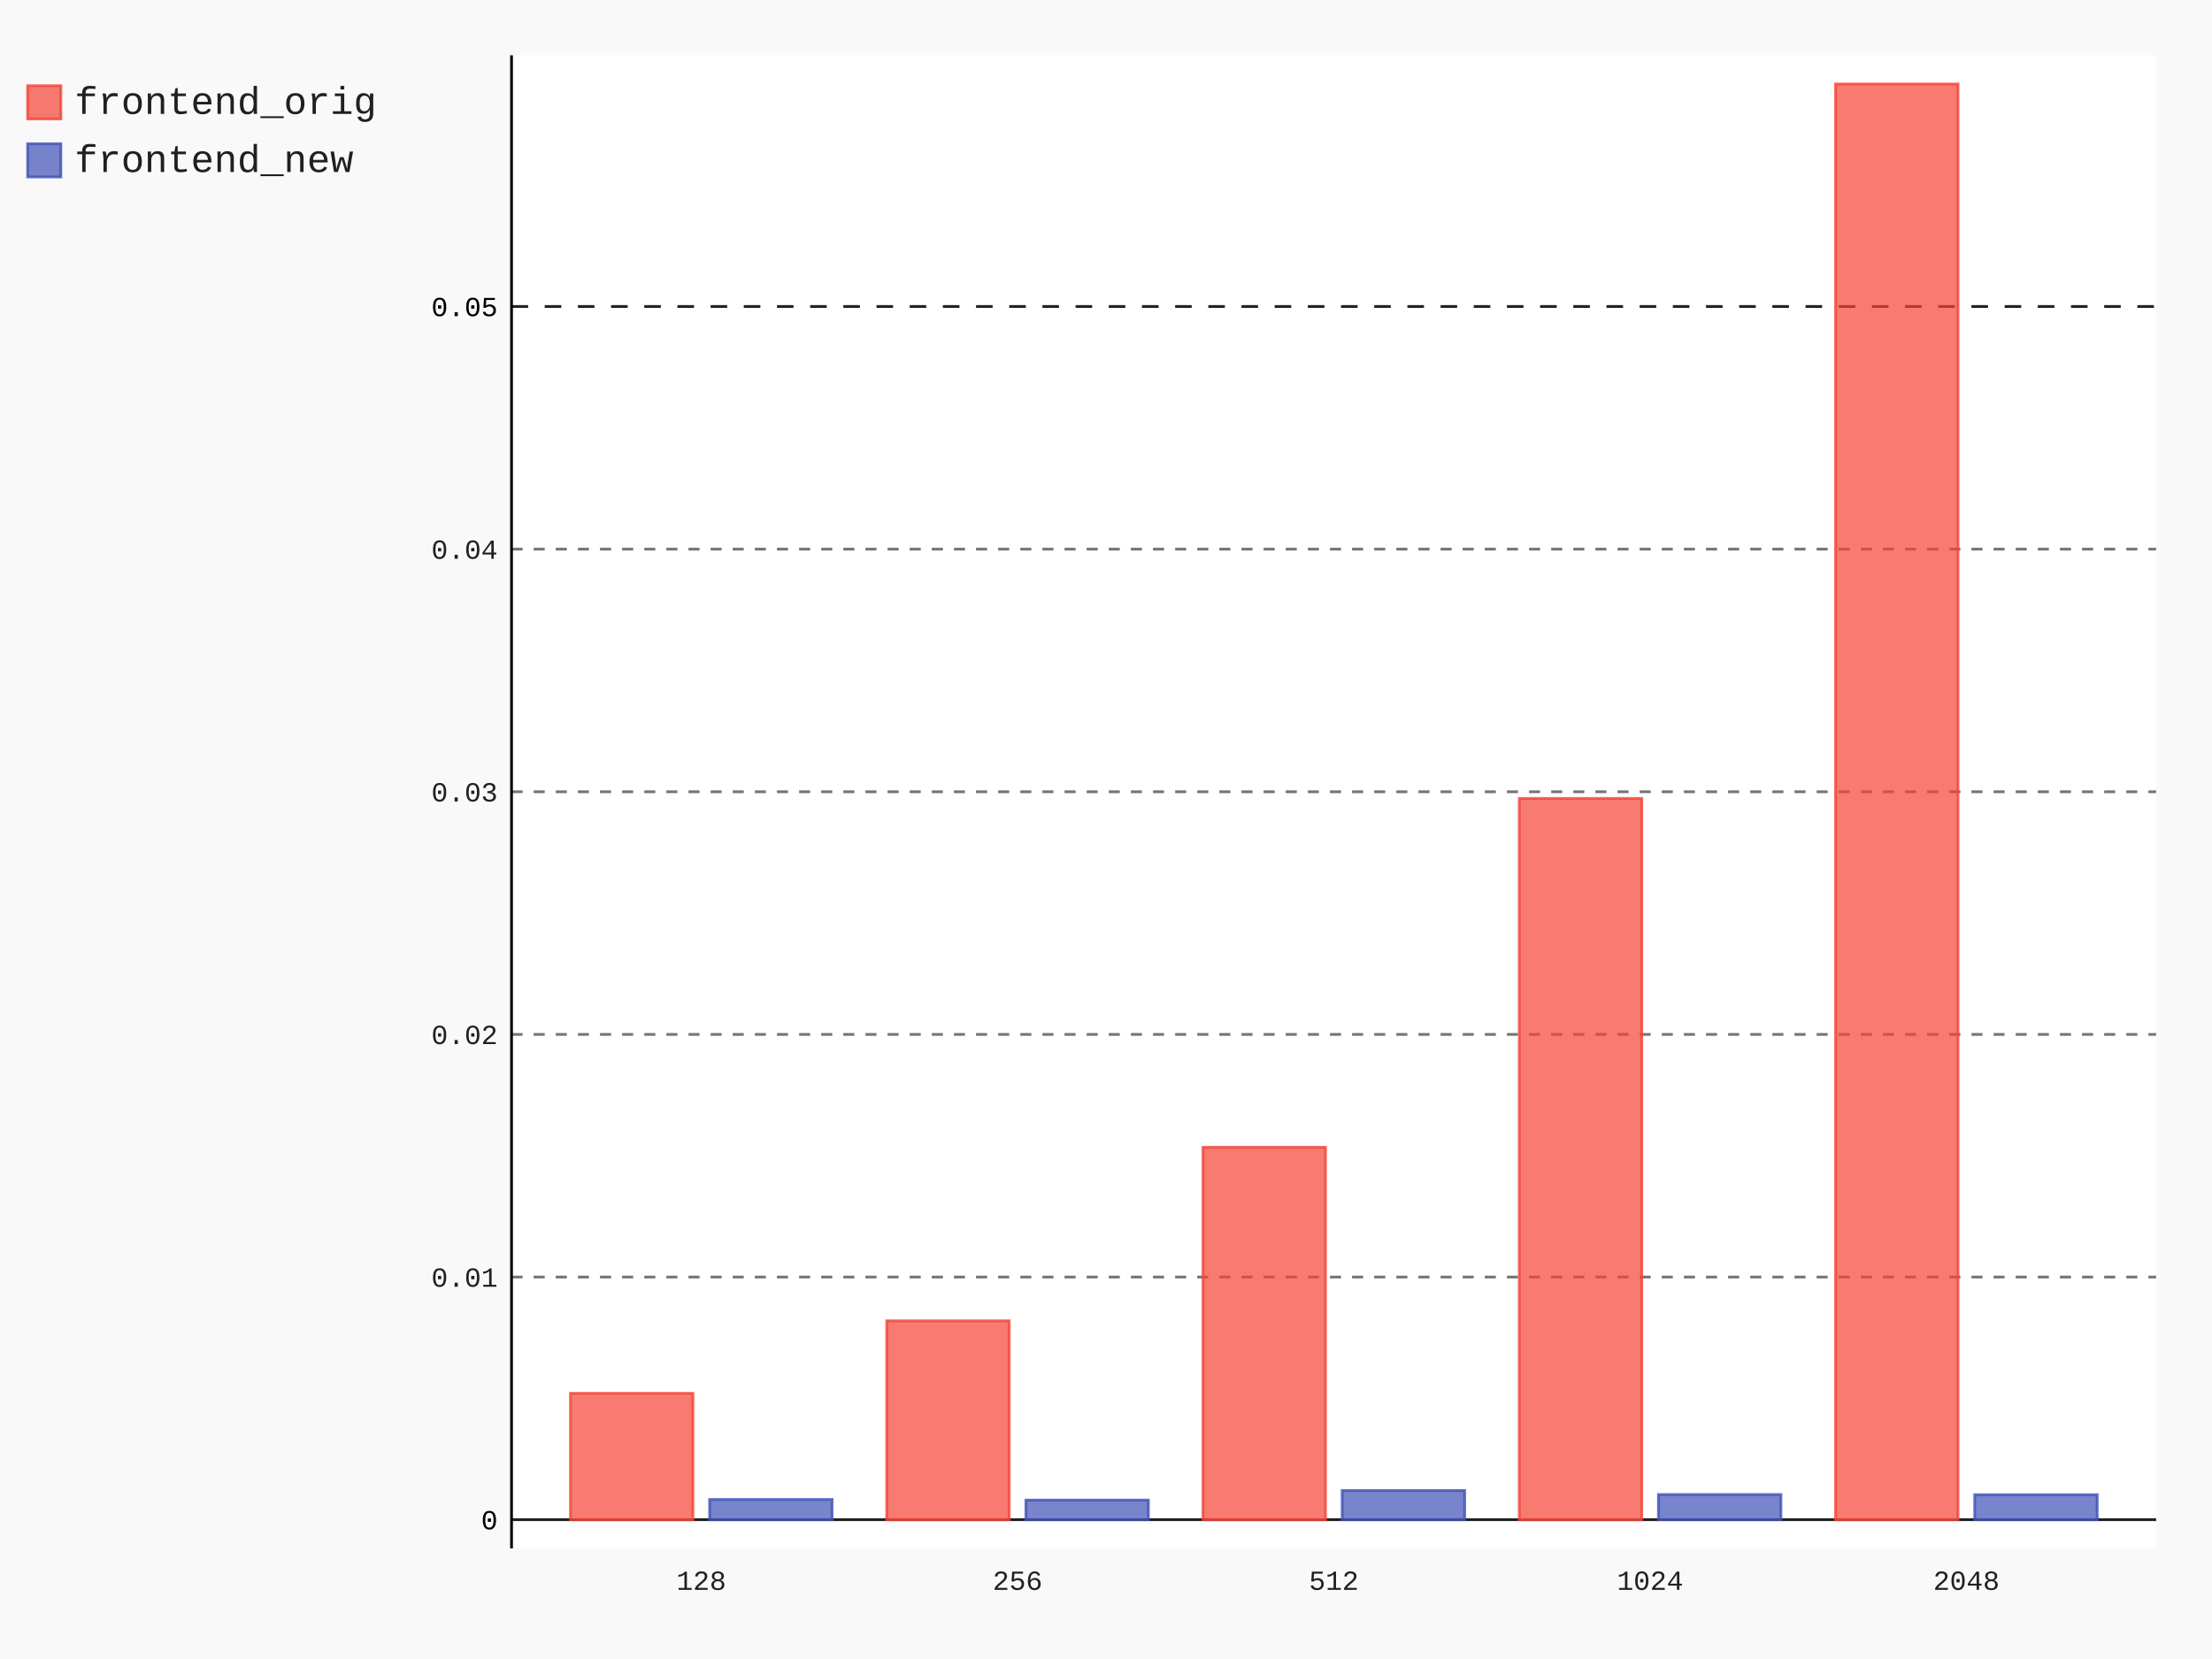
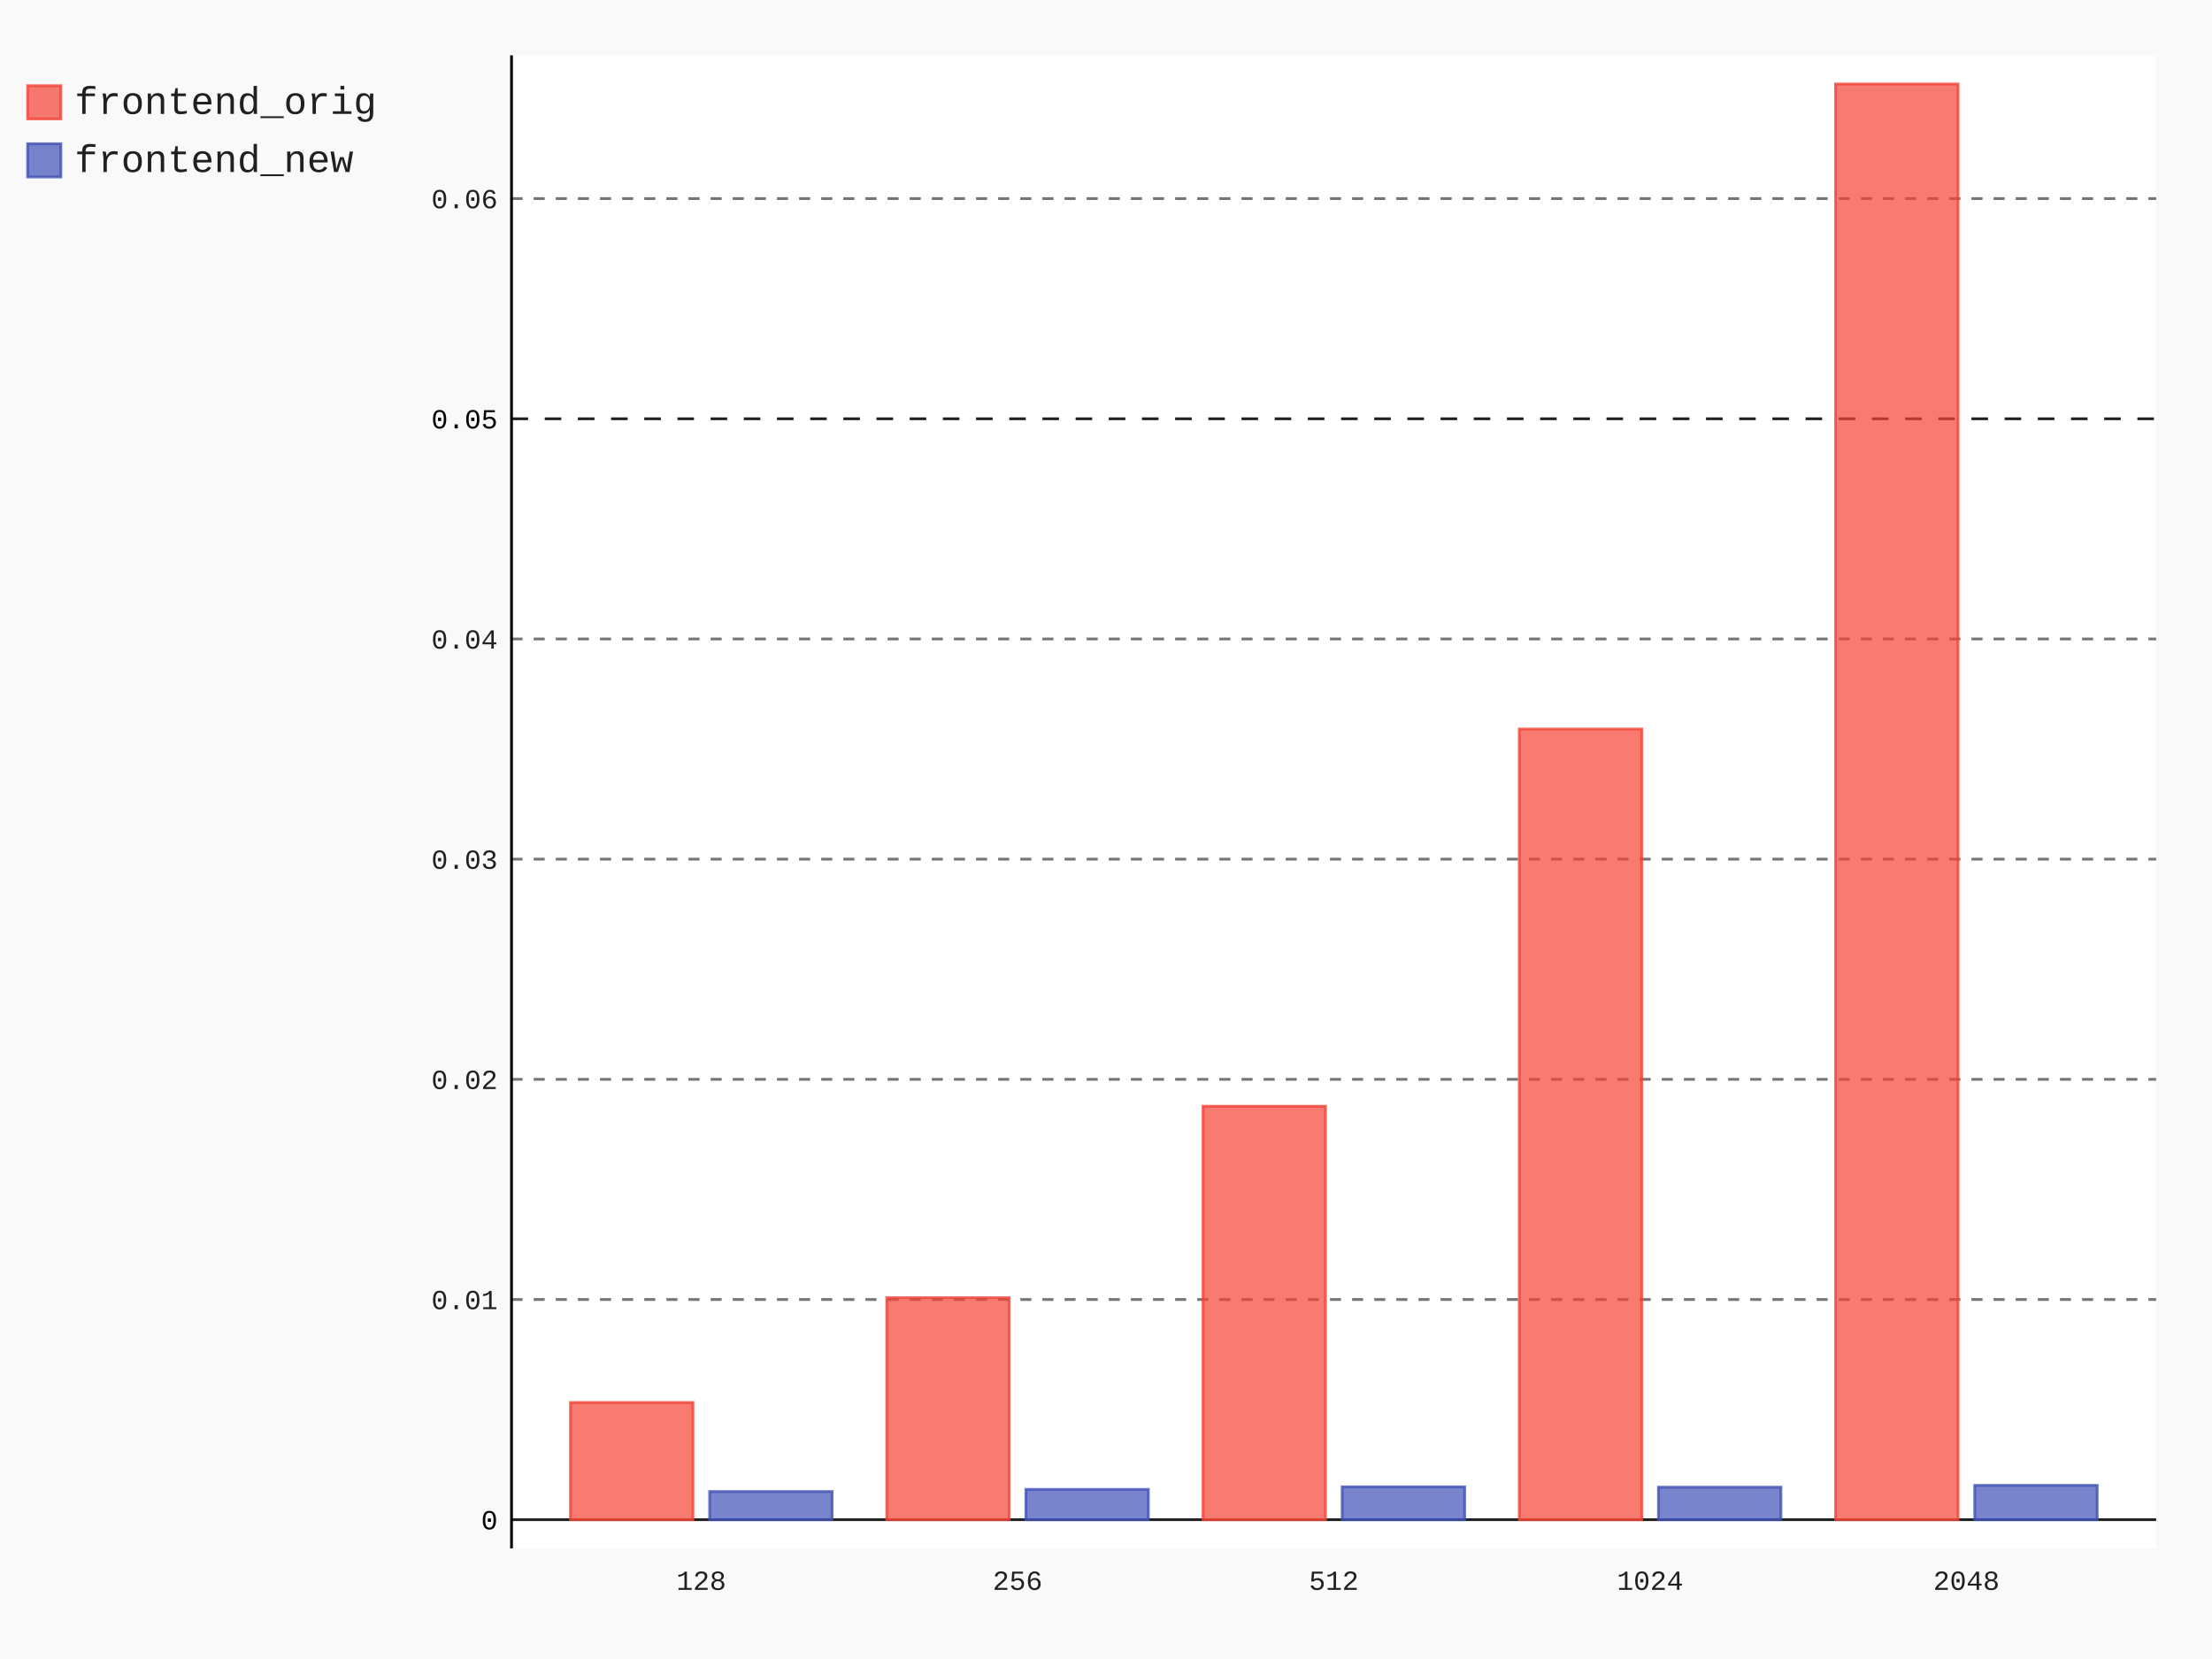
- <svg xmlns="http://www.w3.org/2000/svg" id="chart-d4ed4396-6db0-476f-9488-c12661b2f52c" class="pygal-chart" viewBox="0 0 800 600">
+ <svg xmlns="http://www.w3.org/2000/svg" id="chart-c02eda5d-20ed-45da-8ee5-e83a9bd46029" class="pygal-chart" viewBox="0 0 800 600">
  <defs>
-     <style type="text/css">#chart-d4ed4396-6db0-476f-9488-c12661b2f52c{-webkit-user-select:none;-webkit-font-smoothing:antialiased;font-family:Consolas,"Liberation Mono",Menlo,Courier,monospace}#chart-d4ed4396-6db0-476f-9488-c12661b2f52c .title{font-family:Consolas,"Liberation Mono",Menlo,Courier,monospace;font-size:16px}#chart-d4ed4396-6db0-476f-9488-c12661b2f52c .legends .legend text{font-family:Consolas,"Liberation Mono",Menlo,Courier,monospace;font-size:14px}#chart-d4ed4396-6db0-476f-9488-c12661b2f52c .axis text{font-family:Consolas,"Liberation Mono",Menlo,Courier,monospace;font-size:10px}#chart-d4ed4396-6db0-476f-9488-c12661b2f52c .axis text.major{font-family:Consolas,"Liberation Mono",Menlo,Courier,monospace;font-size:10px}#chart-d4ed4396-6db0-476f-9488-c12661b2f52c .text-overlay text.value{font-family:Consolas,"Liberation Mono",Menlo,Courier,monospace;font-size:16px}#chart-d4ed4396-6db0-476f-9488-c12661b2f52c .text-overlay text.label{font-family:Consolas,"Liberation Mono",Menlo,Courier,monospace;font-size:10px}#chart-d4ed4396-6db0-476f-9488-c12661b2f52c .tooltip{font-family:Consolas,"Liberation Mono",Menlo,Courier,monospace;font-size:14px}#chart-d4ed4396-6db0-476f-9488-c12661b2f52c text.no_data{font-family:Consolas,"Liberation Mono",Menlo,Courier,monospace;font-size:64px}
- #chart-d4ed4396-6db0-476f-9488-c12661b2f52c{background-color:rgba(249,249,249,1)}#chart-d4ed4396-6db0-476f-9488-c12661b2f52c path,#chart-d4ed4396-6db0-476f-9488-c12661b2f52c line,#chart-d4ed4396-6db0-476f-9488-c12661b2f52c rect,#chart-d4ed4396-6db0-476f-9488-c12661b2f52c circle{-webkit-transition:150ms;-moz-transition:150ms;transition:150ms}#chart-d4ed4396-6db0-476f-9488-c12661b2f52c .graph &gt; .background{fill:rgba(249,249,249,1)}#chart-d4ed4396-6db0-476f-9488-c12661b2f52c .plot &gt; .background{fill:rgba(255,255,255,1)}#chart-d4ed4396-6db0-476f-9488-c12661b2f52c .graph{fill:rgba(0,0,0,.87)}#chart-d4ed4396-6db0-476f-9488-c12661b2f52c text.no_data{fill:rgba(0,0,0,1)}#chart-d4ed4396-6db0-476f-9488-c12661b2f52c .title{fill:rgba(0,0,0,1)}#chart-d4ed4396-6db0-476f-9488-c12661b2f52c .legends .legend text{fill:rgba(0,0,0,.87)}#chart-d4ed4396-6db0-476f-9488-c12661b2f52c .legends .legend:hover text{fill:rgba(0,0,0,1)}#chart-d4ed4396-6db0-476f-9488-c12661b2f52c .axis .line{stroke:rgba(0,0,0,1)}#chart-d4ed4396-6db0-476f-9488-c12661b2f52c .axis .guide.line{stroke:rgba(0,0,0,.54)}#chart-d4ed4396-6db0-476f-9488-c12661b2f52c .axis .major.line{stroke:rgba(0,0,0,.87)}#chart-d4ed4396-6db0-476f-9488-c12661b2f52c .axis text.major{fill:rgba(0,0,0,1)}#chart-d4ed4396-6db0-476f-9488-c12661b2f52c .axis.y .guides:hover .guide.line,#chart-d4ed4396-6db0-476f-9488-c12661b2f52c .line-graph .axis.x .guides:hover .guide.line,#chart-d4ed4396-6db0-476f-9488-c12661b2f52c .stackedline-graph .axis.x .guides:hover .guide.line,#chart-d4ed4396-6db0-476f-9488-c12661b2f52c .xy-graph .axis.x .guides:hover .guide.line{stroke:rgba(0,0,0,1)}#chart-d4ed4396-6db0-476f-9488-c12661b2f52c .axis .guides:hover text{fill:rgba(0,0,0,1)}#chart-d4ed4396-6db0-476f-9488-c12661b2f52c .reactive{fill-opacity:.7;stroke-opacity:.8}#chart-d4ed4396-6db0-476f-9488-c12661b2f52c .ci{stroke:rgba(0,0,0,.87)}#chart-d4ed4396-6db0-476f-9488-c12661b2f52c .reactive.active,#chart-d4ed4396-6db0-476f-9488-c12661b2f52c .active .reactive{fill-opacity:.8;stroke-opacity:.9;stroke-width:4}#chart-d4ed4396-6db0-476f-9488-c12661b2f52c .ci .reactive.active{stroke-width:1.5}#chart-d4ed4396-6db0-476f-9488-c12661b2f52c .series text{fill:rgba(0,0,0,1)}#chart-d4ed4396-6db0-476f-9488-c12661b2f52c .tooltip rect{fill:rgba(255,255,255,1);stroke:rgba(0,0,0,1);-webkit-transition:opacity 150ms;-moz-transition:opacity 150ms;transition:opacity 150ms}#chart-d4ed4396-6db0-476f-9488-c12661b2f52c .tooltip .label{fill:rgba(0,0,0,.87)}#chart-d4ed4396-6db0-476f-9488-c12661b2f52c .tooltip .label{fill:rgba(0,0,0,.87)}#chart-d4ed4396-6db0-476f-9488-c12661b2f52c .tooltip .legend{font-size:.8em;fill:rgba(0,0,0,.54)}#chart-d4ed4396-6db0-476f-9488-c12661b2f52c .tooltip .x_label{font-size:.6em;fill:rgba(0,0,0,1)}#chart-d4ed4396-6db0-476f-9488-c12661b2f52c .tooltip .xlink{font-size:.5em;text-decoration:underline}#chart-d4ed4396-6db0-476f-9488-c12661b2f52c .tooltip .value{font-size:1.5em}#chart-d4ed4396-6db0-476f-9488-c12661b2f52c .bound{font-size:.5em}#chart-d4ed4396-6db0-476f-9488-c12661b2f52c .max-value{font-size:.75em;fill:rgba(0,0,0,.54)}#chart-d4ed4396-6db0-476f-9488-c12661b2f52c .map-element{fill:rgba(255,255,255,1);stroke:rgba(0,0,0,.54) !important}#chart-d4ed4396-6db0-476f-9488-c12661b2f52c .map-element .reactive{fill-opacity:inherit;stroke-opacity:inherit}#chart-d4ed4396-6db0-476f-9488-c12661b2f52c .color-0,#chart-d4ed4396-6db0-476f-9488-c12661b2f52c .color-0 a:visited{stroke:#F44336;fill:#F44336}#chart-d4ed4396-6db0-476f-9488-c12661b2f52c .color-1,#chart-d4ed4396-6db0-476f-9488-c12661b2f52c .color-1 a:visited{stroke:#3F51B5;fill:#3F51B5}#chart-d4ed4396-6db0-476f-9488-c12661b2f52c .text-overlay .color-0 text{fill:black}#chart-d4ed4396-6db0-476f-9488-c12661b2f52c .text-overlay .color-1 text{fill:black}
- #chart-d4ed4396-6db0-476f-9488-c12661b2f52c text.no_data{text-anchor:middle}#chart-d4ed4396-6db0-476f-9488-c12661b2f52c .guide.line{fill:none}#chart-d4ed4396-6db0-476f-9488-c12661b2f52c .centered{text-anchor:middle}#chart-d4ed4396-6db0-476f-9488-c12661b2f52c .title{text-anchor:middle}#chart-d4ed4396-6db0-476f-9488-c12661b2f52c .legends .legend text{fill-opacity:1}#chart-d4ed4396-6db0-476f-9488-c12661b2f52c .axis.x text{text-anchor:middle}#chart-d4ed4396-6db0-476f-9488-c12661b2f52c .axis.x:not(.web) text[transform]{text-anchor:start}#chart-d4ed4396-6db0-476f-9488-c12661b2f52c .axis.x:not(.web) text[transform].backwards{text-anchor:end}#chart-d4ed4396-6db0-476f-9488-c12661b2f52c .axis.y text{text-anchor:end}#chart-d4ed4396-6db0-476f-9488-c12661b2f52c .axis.y text[transform].backwards{text-anchor:start}#chart-d4ed4396-6db0-476f-9488-c12661b2f52c .axis.y2 text{text-anchor:start}#chart-d4ed4396-6db0-476f-9488-c12661b2f52c .axis.y2 text[transform].backwards{text-anchor:end}#chart-d4ed4396-6db0-476f-9488-c12661b2f52c .axis .guide.line{stroke-dasharray:4,4}#chart-d4ed4396-6db0-476f-9488-c12661b2f52c .axis .major.guide.line{stroke-dasharray:6,6}#chart-d4ed4396-6db0-476f-9488-c12661b2f52c .horizontal .axis.y .guide.line,#chart-d4ed4396-6db0-476f-9488-c12661b2f52c .horizontal .axis.y2 .guide.line,#chart-d4ed4396-6db0-476f-9488-c12661b2f52c .vertical .axis.x .guide.line{opacity:0}#chart-d4ed4396-6db0-476f-9488-c12661b2f52c .horizontal .axis.always_show .guide.line,#chart-d4ed4396-6db0-476f-9488-c12661b2f52c .vertical .axis.always_show .guide.line{opacity:1 !important}#chart-d4ed4396-6db0-476f-9488-c12661b2f52c .axis.y .guides:hover .guide.line,#chart-d4ed4396-6db0-476f-9488-c12661b2f52c .axis.y2 .guides:hover .guide.line,#chart-d4ed4396-6db0-476f-9488-c12661b2f52c .axis.x .guides:hover .guide.line{opacity:1}#chart-d4ed4396-6db0-476f-9488-c12661b2f52c .axis .guides:hover text{opacity:1}#chart-d4ed4396-6db0-476f-9488-c12661b2f52c .nofill{fill:none}#chart-d4ed4396-6db0-476f-9488-c12661b2f52c .subtle-fill{fill-opacity:.2}#chart-d4ed4396-6db0-476f-9488-c12661b2f52c .dot{stroke-width:1px;fill-opacity:1}#chart-d4ed4396-6db0-476f-9488-c12661b2f52c .dot.active{stroke-width:5px}#chart-d4ed4396-6db0-476f-9488-c12661b2f52c .dot.negative{fill:transparent}#chart-d4ed4396-6db0-476f-9488-c12661b2f52c text,#chart-d4ed4396-6db0-476f-9488-c12661b2f52c tspan{stroke:none !important}#chart-d4ed4396-6db0-476f-9488-c12661b2f52c .series text.active{opacity:1}#chart-d4ed4396-6db0-476f-9488-c12661b2f52c .tooltip rect{fill-opacity:.95;stroke-width:.5}#chart-d4ed4396-6db0-476f-9488-c12661b2f52c .tooltip text{fill-opacity:1}#chart-d4ed4396-6db0-476f-9488-c12661b2f52c .showable{visibility:hidden}#chart-d4ed4396-6db0-476f-9488-c12661b2f52c .showable.shown{visibility:visible}#chart-d4ed4396-6db0-476f-9488-c12661b2f52c .gauge-background{fill:rgba(229,229,229,1);stroke:none}#chart-d4ed4396-6db0-476f-9488-c12661b2f52c .bg-lines{stroke:rgba(249,249,249,1);stroke-width:2px}</style>
+     <style type="text/css">#chart-c02eda5d-20ed-45da-8ee5-e83a9bd46029{-webkit-user-select:none;-webkit-font-smoothing:antialiased;font-family:Consolas,"Liberation Mono",Menlo,Courier,monospace}#chart-c02eda5d-20ed-45da-8ee5-e83a9bd46029 .title{font-family:Consolas,"Liberation Mono",Menlo,Courier,monospace;font-size:16px}#chart-c02eda5d-20ed-45da-8ee5-e83a9bd46029 .legends .legend text{font-family:Consolas,"Liberation Mono",Menlo,Courier,monospace;font-size:14px}#chart-c02eda5d-20ed-45da-8ee5-e83a9bd46029 .axis text{font-family:Consolas,"Liberation Mono",Menlo,Courier,monospace;font-size:10px}#chart-c02eda5d-20ed-45da-8ee5-e83a9bd46029 .axis text.major{font-family:Consolas,"Liberation Mono",Menlo,Courier,monospace;font-size:10px}#chart-c02eda5d-20ed-45da-8ee5-e83a9bd46029 .text-overlay text.value{font-family:Consolas,"Liberation Mono",Menlo,Courier,monospace;font-size:16px}#chart-c02eda5d-20ed-45da-8ee5-e83a9bd46029 .text-overlay text.label{font-family:Consolas,"Liberation Mono",Menlo,Courier,monospace;font-size:10px}#chart-c02eda5d-20ed-45da-8ee5-e83a9bd46029 .tooltip{font-family:Consolas,"Liberation Mono",Menlo,Courier,monospace;font-size:14px}#chart-c02eda5d-20ed-45da-8ee5-e83a9bd46029 text.no_data{font-family:Consolas,"Liberation Mono",Menlo,Courier,monospace;font-size:64px}
+ #chart-c02eda5d-20ed-45da-8ee5-e83a9bd46029{background-color:rgba(249,249,249,1)}#chart-c02eda5d-20ed-45da-8ee5-e83a9bd46029 path,#chart-c02eda5d-20ed-45da-8ee5-e83a9bd46029 line,#chart-c02eda5d-20ed-45da-8ee5-e83a9bd46029 rect,#chart-c02eda5d-20ed-45da-8ee5-e83a9bd46029 circle{-webkit-transition:150ms;-moz-transition:150ms;transition:150ms}#chart-c02eda5d-20ed-45da-8ee5-e83a9bd46029 .graph &gt; .background{fill:rgba(249,249,249,1)}#chart-c02eda5d-20ed-45da-8ee5-e83a9bd46029 .plot &gt; .background{fill:rgba(255,255,255,1)}#chart-c02eda5d-20ed-45da-8ee5-e83a9bd46029 .graph{fill:rgba(0,0,0,.87)}#chart-c02eda5d-20ed-45da-8ee5-e83a9bd46029 text.no_data{fill:rgba(0,0,0,1)}#chart-c02eda5d-20ed-45da-8ee5-e83a9bd46029 .title{fill:rgba(0,0,0,1)}#chart-c02eda5d-20ed-45da-8ee5-e83a9bd46029 .legends .legend text{fill:rgba(0,0,0,.87)}#chart-c02eda5d-20ed-45da-8ee5-e83a9bd46029 .legends .legend:hover text{fill:rgba(0,0,0,1)}#chart-c02eda5d-20ed-45da-8ee5-e83a9bd46029 .axis .line{stroke:rgba(0,0,0,1)}#chart-c02eda5d-20ed-45da-8ee5-e83a9bd46029 .axis .guide.line{stroke:rgba(0,0,0,.54)}#chart-c02eda5d-20ed-45da-8ee5-e83a9bd46029 .axis .major.line{stroke:rgba(0,0,0,.87)}#chart-c02eda5d-20ed-45da-8ee5-e83a9bd46029 .axis text.major{fill:rgba(0,0,0,1)}#chart-c02eda5d-20ed-45da-8ee5-e83a9bd46029 .axis.y .guides:hover .guide.line,#chart-c02eda5d-20ed-45da-8ee5-e83a9bd46029 .line-graph .axis.x .guides:hover .guide.line,#chart-c02eda5d-20ed-45da-8ee5-e83a9bd46029 .stackedline-graph .axis.x .guides:hover .guide.line,#chart-c02eda5d-20ed-45da-8ee5-e83a9bd46029 .xy-graph .axis.x .guides:hover .guide.line{stroke:rgba(0,0,0,1)}#chart-c02eda5d-20ed-45da-8ee5-e83a9bd46029 .axis .guides:hover text{fill:rgba(0,0,0,1)}#chart-c02eda5d-20ed-45da-8ee5-e83a9bd46029 .reactive{fill-opacity:.7;stroke-opacity:.8}#chart-c02eda5d-20ed-45da-8ee5-e83a9bd46029 .ci{stroke:rgba(0,0,0,.87)}#chart-c02eda5d-20ed-45da-8ee5-e83a9bd46029 .reactive.active,#chart-c02eda5d-20ed-45da-8ee5-e83a9bd46029 .active .reactive{fill-opacity:.8;stroke-opacity:.9;stroke-width:4}#chart-c02eda5d-20ed-45da-8ee5-e83a9bd46029 .ci .reactive.active{stroke-width:1.5}#chart-c02eda5d-20ed-45da-8ee5-e83a9bd46029 .series text{fill:rgba(0,0,0,1)}#chart-c02eda5d-20ed-45da-8ee5-e83a9bd46029 .tooltip rect{fill:rgba(255,255,255,1);stroke:rgba(0,0,0,1);-webkit-transition:opacity 150ms;-moz-transition:opacity 150ms;transition:opacity 150ms}#chart-c02eda5d-20ed-45da-8ee5-e83a9bd46029 .tooltip .label{fill:rgba(0,0,0,.87)}#chart-c02eda5d-20ed-45da-8ee5-e83a9bd46029 .tooltip .label{fill:rgba(0,0,0,.87)}#chart-c02eda5d-20ed-45da-8ee5-e83a9bd46029 .tooltip .legend{font-size:.8em;fill:rgba(0,0,0,.54)}#chart-c02eda5d-20ed-45da-8ee5-e83a9bd46029 .tooltip .x_label{font-size:.6em;fill:rgba(0,0,0,1)}#chart-c02eda5d-20ed-45da-8ee5-e83a9bd46029 .tooltip .xlink{font-size:.5em;text-decoration:underline}#chart-c02eda5d-20ed-45da-8ee5-e83a9bd46029 .tooltip .value{font-size:1.5em}#chart-c02eda5d-20ed-45da-8ee5-e83a9bd46029 .bound{font-size:.5em}#chart-c02eda5d-20ed-45da-8ee5-e83a9bd46029 .max-value{font-size:.75em;fill:rgba(0,0,0,.54)}#chart-c02eda5d-20ed-45da-8ee5-e83a9bd46029 .map-element{fill:rgba(255,255,255,1);stroke:rgba(0,0,0,.54) !important}#chart-c02eda5d-20ed-45da-8ee5-e83a9bd46029 .map-element .reactive{fill-opacity:inherit;stroke-opacity:inherit}#chart-c02eda5d-20ed-45da-8ee5-e83a9bd46029 .color-0,#chart-c02eda5d-20ed-45da-8ee5-e83a9bd46029 .color-0 a:visited{stroke:#F44336;fill:#F44336}#chart-c02eda5d-20ed-45da-8ee5-e83a9bd46029 .color-1,#chart-c02eda5d-20ed-45da-8ee5-e83a9bd46029 .color-1 a:visited{stroke:#3F51B5;fill:#3F51B5}#chart-c02eda5d-20ed-45da-8ee5-e83a9bd46029 .text-overlay .color-0 text{fill:black}#chart-c02eda5d-20ed-45da-8ee5-e83a9bd46029 .text-overlay .color-1 text{fill:black}
+ #chart-c02eda5d-20ed-45da-8ee5-e83a9bd46029 text.no_data{text-anchor:middle}#chart-c02eda5d-20ed-45da-8ee5-e83a9bd46029 .guide.line{fill:none}#chart-c02eda5d-20ed-45da-8ee5-e83a9bd46029 .centered{text-anchor:middle}#chart-c02eda5d-20ed-45da-8ee5-e83a9bd46029 .title{text-anchor:middle}#chart-c02eda5d-20ed-45da-8ee5-e83a9bd46029 .legends .legend text{fill-opacity:1}#chart-c02eda5d-20ed-45da-8ee5-e83a9bd46029 .axis.x text{text-anchor:middle}#chart-c02eda5d-20ed-45da-8ee5-e83a9bd46029 .axis.x:not(.web) text[transform]{text-anchor:start}#chart-c02eda5d-20ed-45da-8ee5-e83a9bd46029 .axis.x:not(.web) text[transform].backwards{text-anchor:end}#chart-c02eda5d-20ed-45da-8ee5-e83a9bd46029 .axis.y text{text-anchor:end}#chart-c02eda5d-20ed-45da-8ee5-e83a9bd46029 .axis.y text[transform].backwards{text-anchor:start}#chart-c02eda5d-20ed-45da-8ee5-e83a9bd46029 .axis.y2 text{text-anchor:start}#chart-c02eda5d-20ed-45da-8ee5-e83a9bd46029 .axis.y2 text[transform].backwards{text-anchor:end}#chart-c02eda5d-20ed-45da-8ee5-e83a9bd46029 .axis .guide.line{stroke-dasharray:4,4}#chart-c02eda5d-20ed-45da-8ee5-e83a9bd46029 .axis .major.guide.line{stroke-dasharray:6,6}#chart-c02eda5d-20ed-45da-8ee5-e83a9bd46029 .horizontal .axis.y .guide.line,#chart-c02eda5d-20ed-45da-8ee5-e83a9bd46029 .horizontal .axis.y2 .guide.line,#chart-c02eda5d-20ed-45da-8ee5-e83a9bd46029 .vertical .axis.x .guide.line{opacity:0}#chart-c02eda5d-20ed-45da-8ee5-e83a9bd46029 .horizontal .axis.always_show .guide.line,#chart-c02eda5d-20ed-45da-8ee5-e83a9bd46029 .vertical .axis.always_show .guide.line{opacity:1 !important}#chart-c02eda5d-20ed-45da-8ee5-e83a9bd46029 .axis.y .guides:hover .guide.line,#chart-c02eda5d-20ed-45da-8ee5-e83a9bd46029 .axis.y2 .guides:hover .guide.line,#chart-c02eda5d-20ed-45da-8ee5-e83a9bd46029 .axis.x .guides:hover .guide.line{opacity:1}#chart-c02eda5d-20ed-45da-8ee5-e83a9bd46029 .axis .guides:hover text{opacity:1}#chart-c02eda5d-20ed-45da-8ee5-e83a9bd46029 .nofill{fill:none}#chart-c02eda5d-20ed-45da-8ee5-e83a9bd46029 .subtle-fill{fill-opacity:.2}#chart-c02eda5d-20ed-45da-8ee5-e83a9bd46029 .dot{stroke-width:1px;fill-opacity:1}#chart-c02eda5d-20ed-45da-8ee5-e83a9bd46029 .dot.active{stroke-width:5px}#chart-c02eda5d-20ed-45da-8ee5-e83a9bd46029 .dot.negative{fill:transparent}#chart-c02eda5d-20ed-45da-8ee5-e83a9bd46029 text,#chart-c02eda5d-20ed-45da-8ee5-e83a9bd46029 tspan{stroke:none !important}#chart-c02eda5d-20ed-45da-8ee5-e83a9bd46029 .series text.active{opacity:1}#chart-c02eda5d-20ed-45da-8ee5-e83a9bd46029 .tooltip rect{fill-opacity:.95;stroke-width:.5}#chart-c02eda5d-20ed-45da-8ee5-e83a9bd46029 .tooltip text{fill-opacity:1}#chart-c02eda5d-20ed-45da-8ee5-e83a9bd46029 .showable{visibility:hidden}#chart-c02eda5d-20ed-45da-8ee5-e83a9bd46029 .showable.shown{visibility:visible}#chart-c02eda5d-20ed-45da-8ee5-e83a9bd46029 .gauge-background{fill:rgba(229,229,229,1);stroke:none}#chart-c02eda5d-20ed-45da-8ee5-e83a9bd46029 .bg-lines{stroke:rgba(249,249,249,1);stroke-width:2px}</style>
  </defs>
  <g class="graph bar-graph vertical">
    <rect x="0" y="0" width="800" height="600" class="background" />
    <g transform="translate(185, 20)" class="plot">
      <rect x="0" y="0" width="594.8" height="540" class="background" />
      <g class="axis y always_show">
        <g class="guides">
          <path d="M0 529.615 h594.8" class="axis major line" />
          <text x="-5" y="533.115" class="major">0</text>
        </g>
        <g class="guides">
-           <path d="M0 441.862 h594.8" class="guide line" />
-           <text x="-5" y="445.362" class="">0.01</text>
+           <path d="M0 449.983 h594.8" class="guide line" />
+           <text x="-5" y="453.483" class="">0.01</text>
        </g>
        <g class="guides">
-           <path d="M0 354.109 h594.8" class="guide line" />
-           <text x="-5" y="357.609" class="">0.02</text>
+           <path d="M0 370.352 h594.8" class="guide line" />
+           <text x="-5" y="373.852" class="">0.02</text>
        </g>
        <g class="guides">
-           <path d="M0 266.355 h594.8" class="guide line" />
-           <text x="-5" y="269.855" class="">0.03</text>
+           <path d="M0 290.72 h594.8" class="guide line" />
+           <text x="-5" y="294.22" class="">0.03</text>
        </g>
        <g class="guides">
-           <path d="M0 178.602 h594.8" class="guide line" />
-           <text x="-5" y="182.102" class="">0.04</text>
+           <path d="M0 211.088 h594.8" class="guide line" />
+           <text x="-5" y="214.588" class="">0.04</text>
        </g>
        <g class="guides">
-           <path d="M0 90.848 h594.8" class="major guide line" />
-           <text x="-5" y="94.348" class="major">0.05</text>
+           <path d="M0 131.456 h594.8" class="major guide line" />
+           <text x="-5" y="134.956" class="major">0.05</text>
+         </g>
+         <g class="guides">
+           <path d="M0 51.824 h594.8" class="guide line" />
+           <text x="-5" y="55.324" class="">0.06</text>
        </g>
      </g>
      <g class="axis x">
        <path d="M0 0 v540" class="line" />
        <g class="guides">
          <path d="M68.631 0 v540" class="guide line" />
          <text x="68.631" y="555.0" class="">128</text>
        </g>
        <g class="guides">
          <path d="M183.015 0 v540" class="guide line" />
          <text x="183.015" y="555.0" class="">256</text>
        </g>
        <g class="guides">
          <path d="M297.4 0 v540" class="guide line" />
          <text x="297.4" y="555.0" class="">512</text>
        </g>
        <g class="guides">
          <path d="M411.785 0 v540" class="guide line" />
          <text x="411.785" y="555.0" class="">1024</text>
        </g>
        <g class="guides">
          <path d="M526.169 0 v540" class="guide line" />
          <text x="526.169" y="555.0" class="">2048</text>
        </g>
      </g>
      <g class="series serie-0 color-0">
        <g class="bars">
          <g class="bar">
-             <rect x="21.321" y="483.912" rx="0" ry="0" width="44.29" height="45.704" class="rect reactive tooltip-trigger" />
+             <rect x="21.321" y="487.243" rx="0" ry="0" width="44.29" height="42.372" class="rect reactive tooltip-trigger" />
          </g>
          <g class="bar">
-             <rect x="135.706" y="457.698" rx="0" ry="0" width="44.29" height="71.918" class="rect reactive tooltip-trigger" />
+             <rect x="135.706" y="449.329" rx="0" ry="0" width="44.29" height="80.286" class="rect reactive tooltip-trigger" />
          </g>
          <g class="bar">
-             <rect x="250.091" y="394.933" rx="0" ry="0" width="44.29" height="134.683" class="rect reactive tooltip-trigger" />
+             <rect x="250.091" y="380.085" rx="0" ry="0" width="44.29" height="149.53" class="rect reactive tooltip-trigger" />
          </g>
          <g class="bar">
-             <rect x="364.475" y="268.764" rx="0" ry="0" width="44.29" height="260.851" class="rect reactive tooltip-trigger" />
+             <rect x="364.475" y="243.657" rx="0" ry="0" width="44.29" height="285.958" class="rect reactive tooltip-trigger" />
          </g>
          <g class="bar">
            <rect x="478.86" y="10.385" rx="0" ry="0" width="44.29" height="519.231" class="rect reactive tooltip-trigger" />
          </g>
        </g>
      </g>
      <g class="series serie-1 color-1">
        <g class="bars">
          <g class="bar">
-             <rect x="71.651" y="522.298" rx="0" ry="0" width="44.29" height="7.317" class="rect reactive tooltip-trigger" />
+             <rect x="71.651" y="519.432" rx="0" ry="0" width="44.29" height="10.183" class="rect reactive tooltip-trigger" />
          </g>
          <g class="bar">
-             <rect x="186.035" y="522.523" rx="0" ry="0" width="44.29" height="7.093" class="rect reactive tooltip-trigger" />
+             <rect x="186.035" y="518.655" rx="0" ry="0" width="44.29" height="10.961" class="rect reactive tooltip-trigger" />
          </g>
          <g class="bar">
-             <rect x="300.42" y="519.061" rx="0" ry="0" width="44.29" height="10.554" class="rect reactive tooltip-trigger" />
+             <rect x="300.42" y="517.743" rx="0" ry="0" width="44.29" height="11.872" class="rect reactive tooltip-trigger" />
          </g>
          <g class="bar">
-             <rect x="414.804" y="520.516" rx="0" ry="0" width="44.29" height="9.1" class="rect reactive tooltip-trigger" />
+             <rect x="414.804" y="517.86" rx="0" ry="0" width="44.29" height="11.755" class="rect reactive tooltip-trigger" />
          </g>
          <g class="bar">
-             <rect x="529.189" y="520.574" rx="0" ry="0" width="44.29" height="9.041" class="rect reactive tooltip-trigger" />
+             <rect x="529.189" y="517.207" rx="0" ry="0" width="44.29" height="12.408" class="rect reactive tooltip-trigger" />
          </g>
        </g>
      </g>
    </g>
    <g class="titles" />
    <g transform="translate(185, 20)" class="plot overlay">
      <g class="series serie-0 color-0" />
      <g class="series serie-1 color-1" />
    </g>
    <g transform="translate(185, 20)" class="plot text-overlay">
      <g class="series serie-0 color-0" />
      <g class="series serie-1 color-1" />
    </g>
    <g transform="translate(185, 20)" class="plot tooltip-overlay">
      <g transform="translate(0 0)" style="opacity: 0" class="tooltip">
        <rect rx="0" ry="0" width="0" height="0" class="tooltip-box" />
        <g class="text" />
      </g>
    </g>
    <g transform="translate(10, 30)" class="legends">
      <g id="activate-serie-0" class="legend reactive activate-serie">
        <rect x="0.0" y="1.0" width="12" height="12" class="color-0 reactive" />
        <text x="17.0" y="11.2">frontend_orig</text>
      </g>
      <g id="activate-serie-1" class="legend reactive activate-serie">
        <rect x="0.0" y="22.0" width="12" height="12" class="color-1 reactive" />
        <text x="17.0" y="32.2">frontend_new</text>
      </g>
    </g>
    <g transform="translate(790, 30)" class="legends" />
  </g>
</svg>
